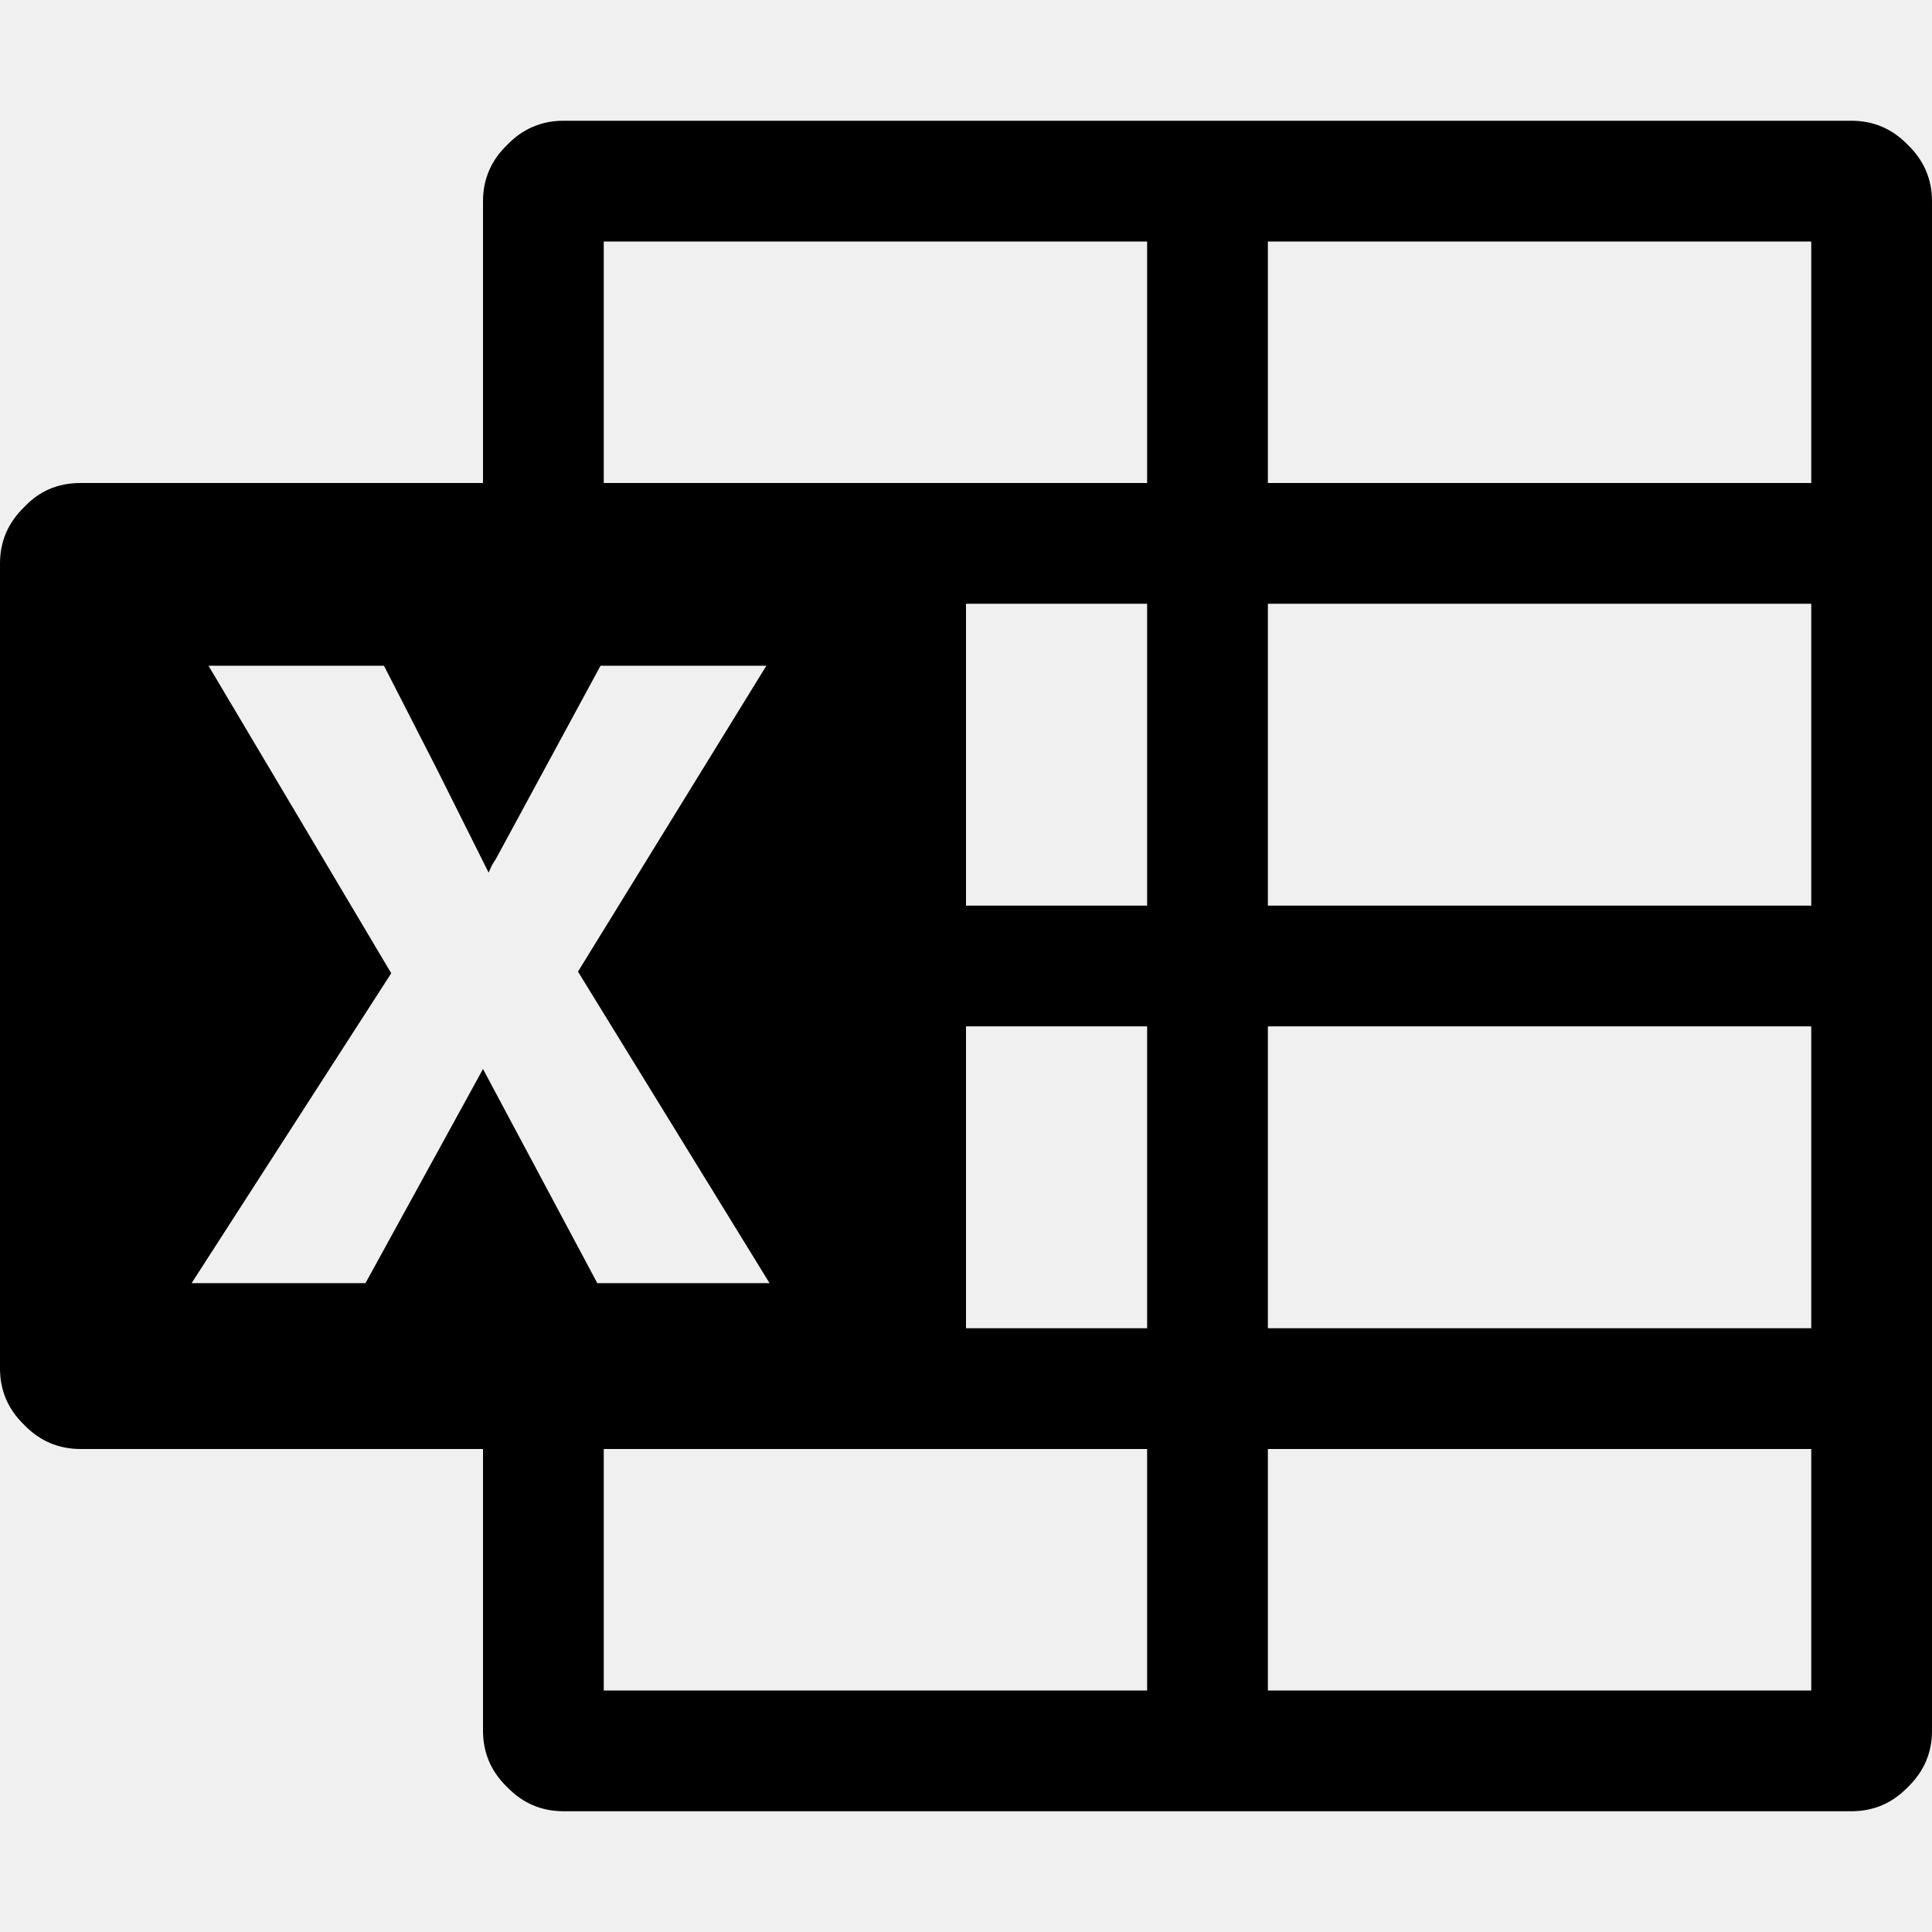
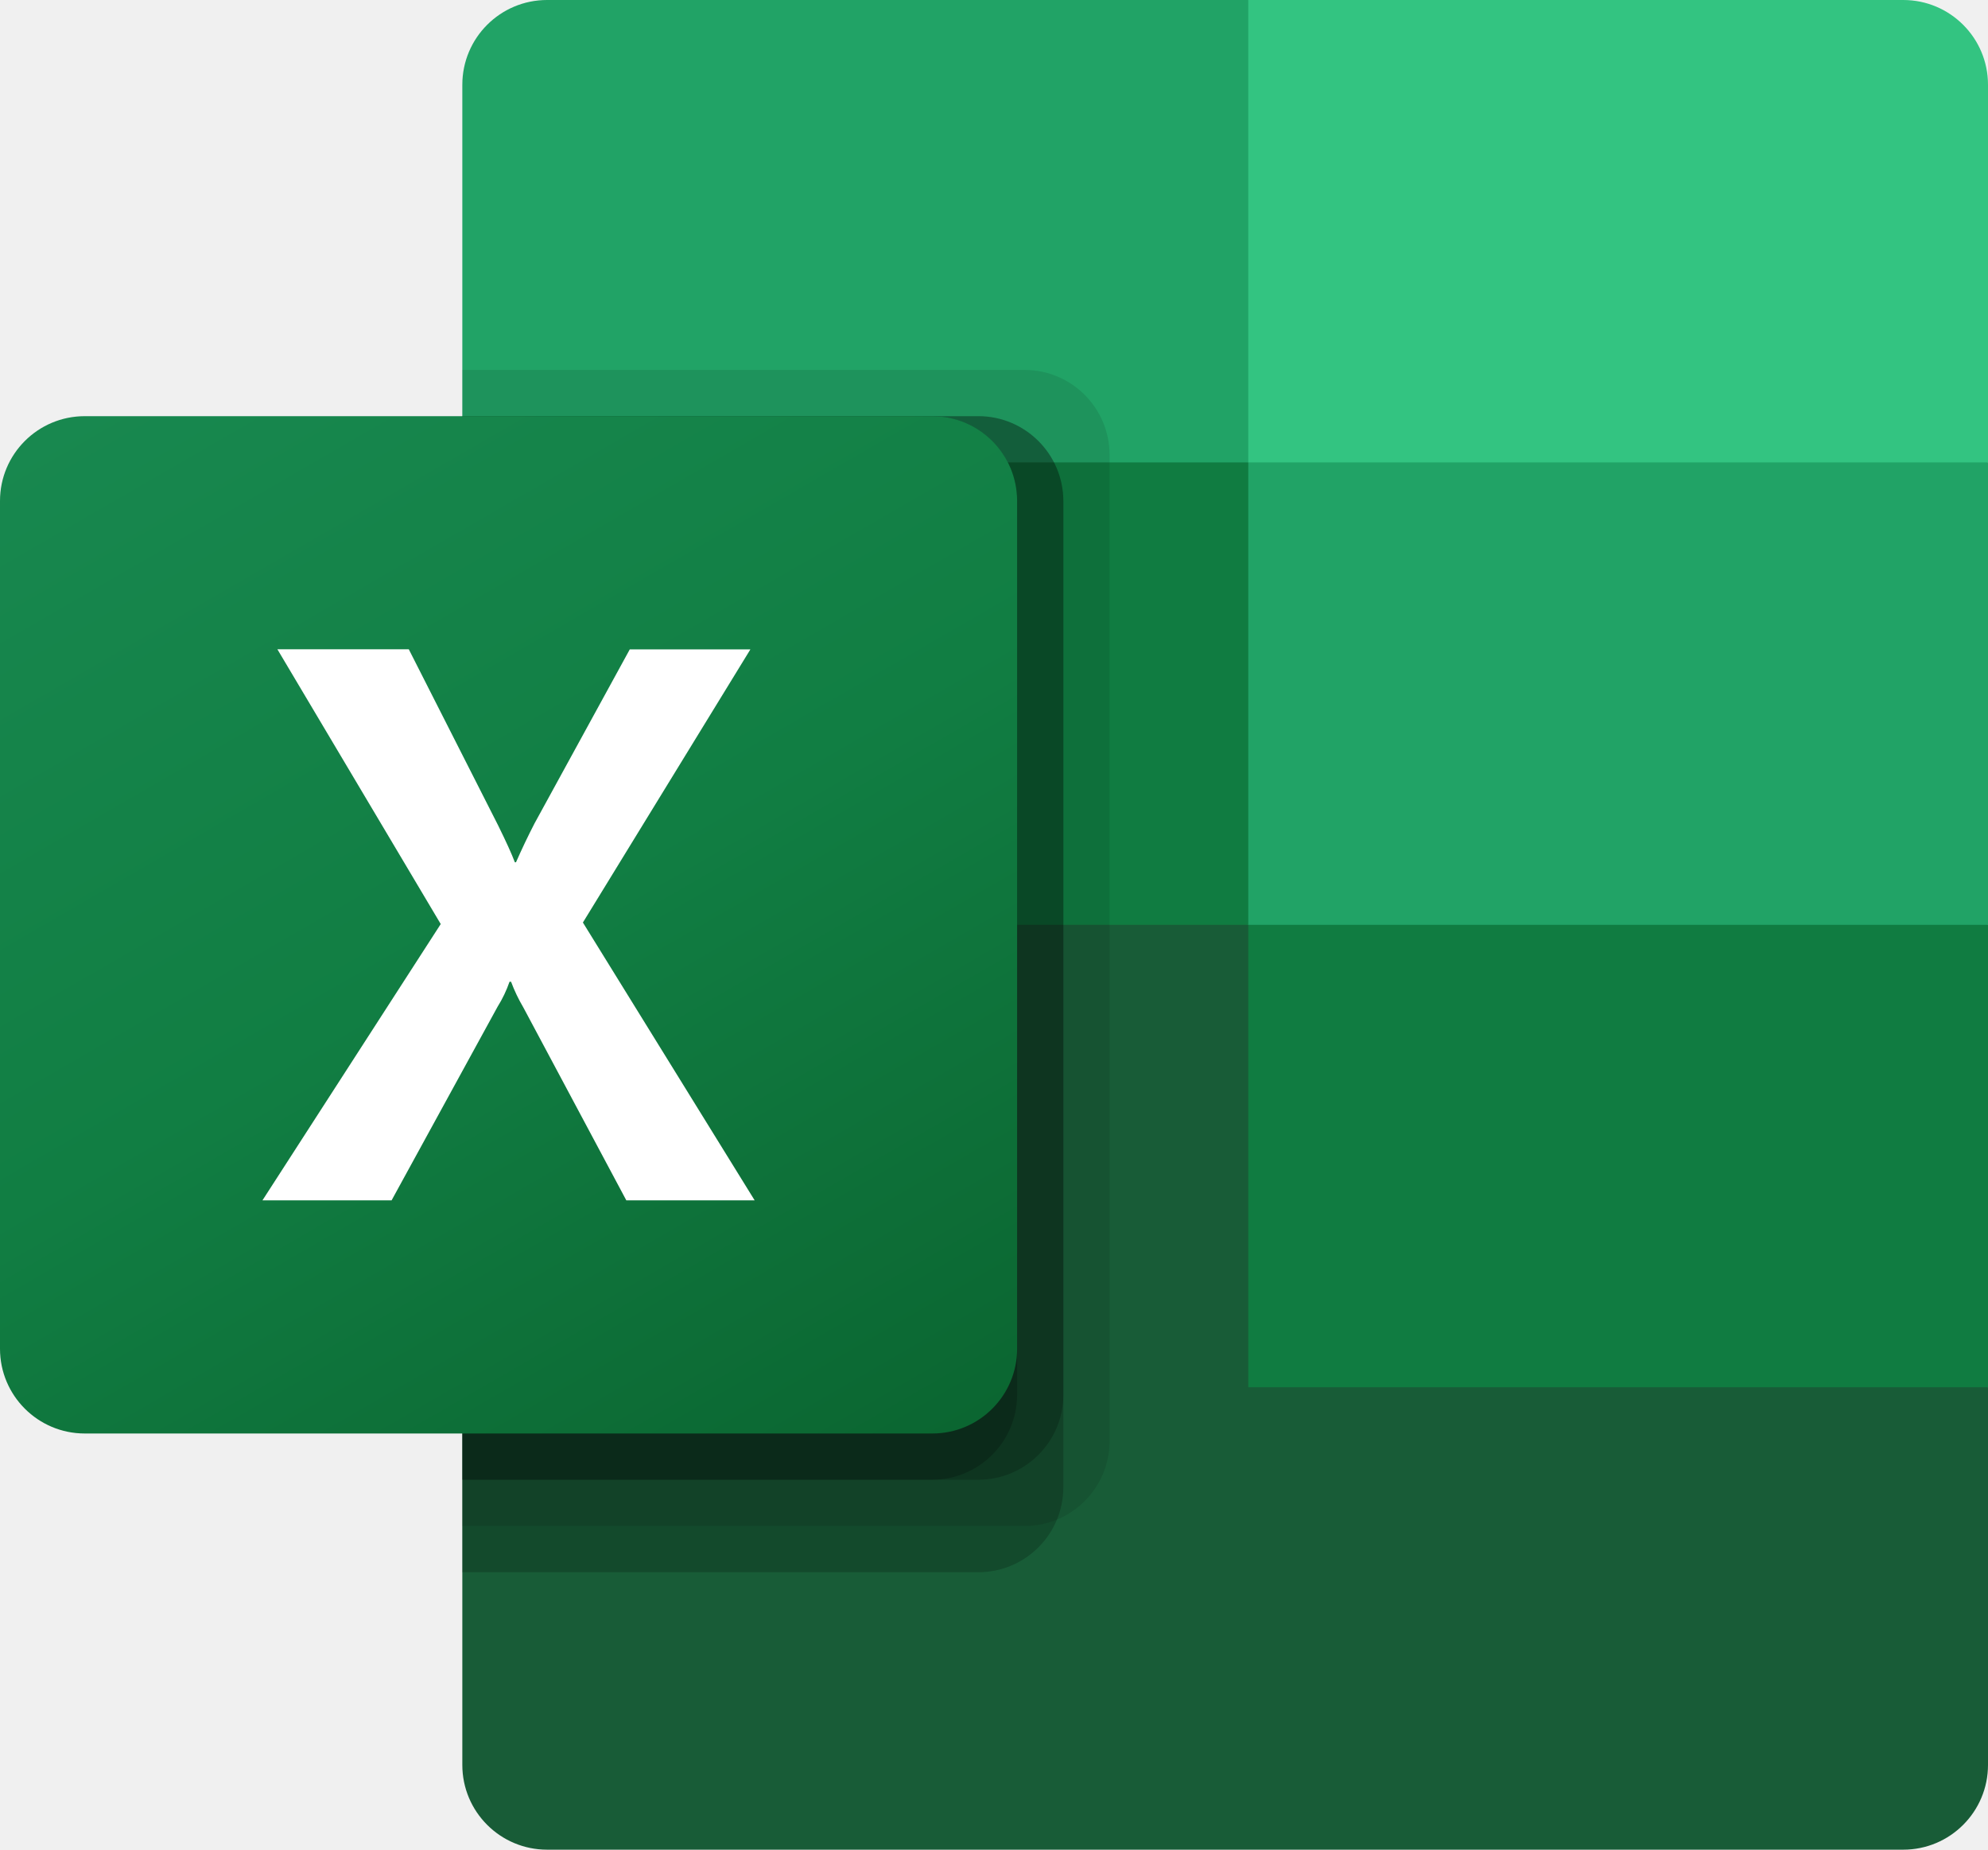
- <svg xmlns="http://www.w3.org/2000/svg" role="img" viewBox="0 0 24 24">
-   <path d="M23 1.5q.41 0 .7.3.3.29.3.7v19q0 .41-.3.7-.29.3-.7.3H7q-.41 0-.7-.3-.3-.29-.3-.7V18H1q-.41 0-.7-.3-.3-.29-.3-.7V7q0-.41.3-.7Q.58 6 1 6h5V2.5q0-.41.3-.7.29-.3.7-.3zM6 13.28l1.42 2.66h2.14l-2.38-3.87 2.34-3.8H7.46l-1.3 2.4-.05.08-.04.09-.64-1.28-.66-1.29H2.59l2.27 3.82-2.48 3.85h2.16zM14.25 21v-3H7.5v3zm0-4.5v-3.75H12v3.75zm0-5.25V7.5H12v3.75zm0-5.25V3H7.5v3zm8.25 15v-3h-6.75v3zm0-4.5v-3.75h-6.75v3.75zm0-5.25V7.5h-6.75v3.75zm0-5.25V3h-6.75v3Z" />
+ <svg xmlns="http://www.w3.org/2000/svg" version="1.1" id="Livello_1" x="0px" y="0px" viewBox="0 0 2289.75 2130" enable-background="new 0 0 2289.75 2130" xml:space="preserve">
+   <path fill="#185C37" d="M1437.75,1011.75L532.5,852v1180.393c0,53.907,43.7,97.607,97.607,97.607l0,0h1562.036  c53.907,0,97.607-43.7,97.607-97.607l0,0V1597.5L1437.75,1011.75z" />
+   <path fill="#21A366" d="M1437.75,0H630.107C576.2,0,532.5,43.7,532.5,97.607c0,0,0,0,0,0V532.5l905.25,532.5L1917,1224.75  L2289.75,1065V532.5L1437.75,0z" />
+   <path fill="#107C41" d="M532.5,532.5h905.25V1065H532.5V532.5z" />
+   <path opacity="0.1" enable-background="new    " d="M1180.393,426H532.5v1331.25h647.893c53.834-0.175,97.432-43.773,97.607-97.607  V523.607C1277.825,469.773,1234.227,426.175,1180.393,426z" />
+   <path opacity="0.2" enable-background="new    " d="M1127.143,479.25H532.5V1810.5h594.643  c53.834-0.175,97.432-43.773,97.607-97.607V576.857C1224.575,523.023,1180.977,479.425,1127.143,479.25z" />
+   <path opacity="0.2" enable-background="new    " d="M1127.143,479.25H532.5V1704h594.643c53.834-0.175,97.432-43.773,97.607-97.607  V576.857C1224.575,523.023,1180.977,479.425,1127.143,479.25z" />
+   <path opacity="0.2" enable-background="new    " d="M1073.893,479.25H532.5V1704h541.393c53.834-0.175,97.432-43.773,97.607-97.607  V576.857C1171.325,523.023,1127.727,479.425,1073.893,479.25z" />
+   <linearGradient id="SVGID_1_" gradientUnits="userSpaceOnUse" x1="203.513" y1="1729.018" x2="967.987" y2="404.982" gradientTransform="matrix(1 0 0 -1 0 2132)">
+     <stop offset="0" style="stop-color:#18884F" />
+     <stop offset="0.5" style="stop-color:#117E43" />
+     <stop offset="1" style="stop-color:#0B6631" />
+   </linearGradient>
+   <path fill="url(#SVGID_1_)" d="M97.607,479.25h976.285c53.907,0,97.607,43.7,97.607,97.607v976.285  c0,53.907-43.7,97.607-97.607,97.607H97.607C43.7,1650.75,0,1607.05,0,1553.143V576.857C0,522.95,43.7,479.25,97.607,479.25z" />
+   <path fill="#FFFFFF" d="M302.3,1382.264l205.332-318.169L319.5,747.683h151.336l102.666,202.35  c9.479,19.223,15.975,33.494,19.49,42.919h1.331c6.745-15.336,13.845-30.228,21.3-44.677L725.371,747.79h138.929l-192.925,314.548  L869.2,1382.263H721.378L602.79,1160.158c-5.586-9.45-10.326-19.376-14.164-29.66h-1.757c-3.474,10.075-8.083,19.722-13.739,28.755  l-122.102,223.011H302.3z" />
+   <path fill="#33C481" d="M2192.143,0H1437.75v532.5h852V97.607C2289.75,43.7,2246.05,0,2192.143,0L2192.143,0z" />
+   <path fill="#107C41" d="M1437.75,1065h852v532.5h-852V1065z" />
</svg>
